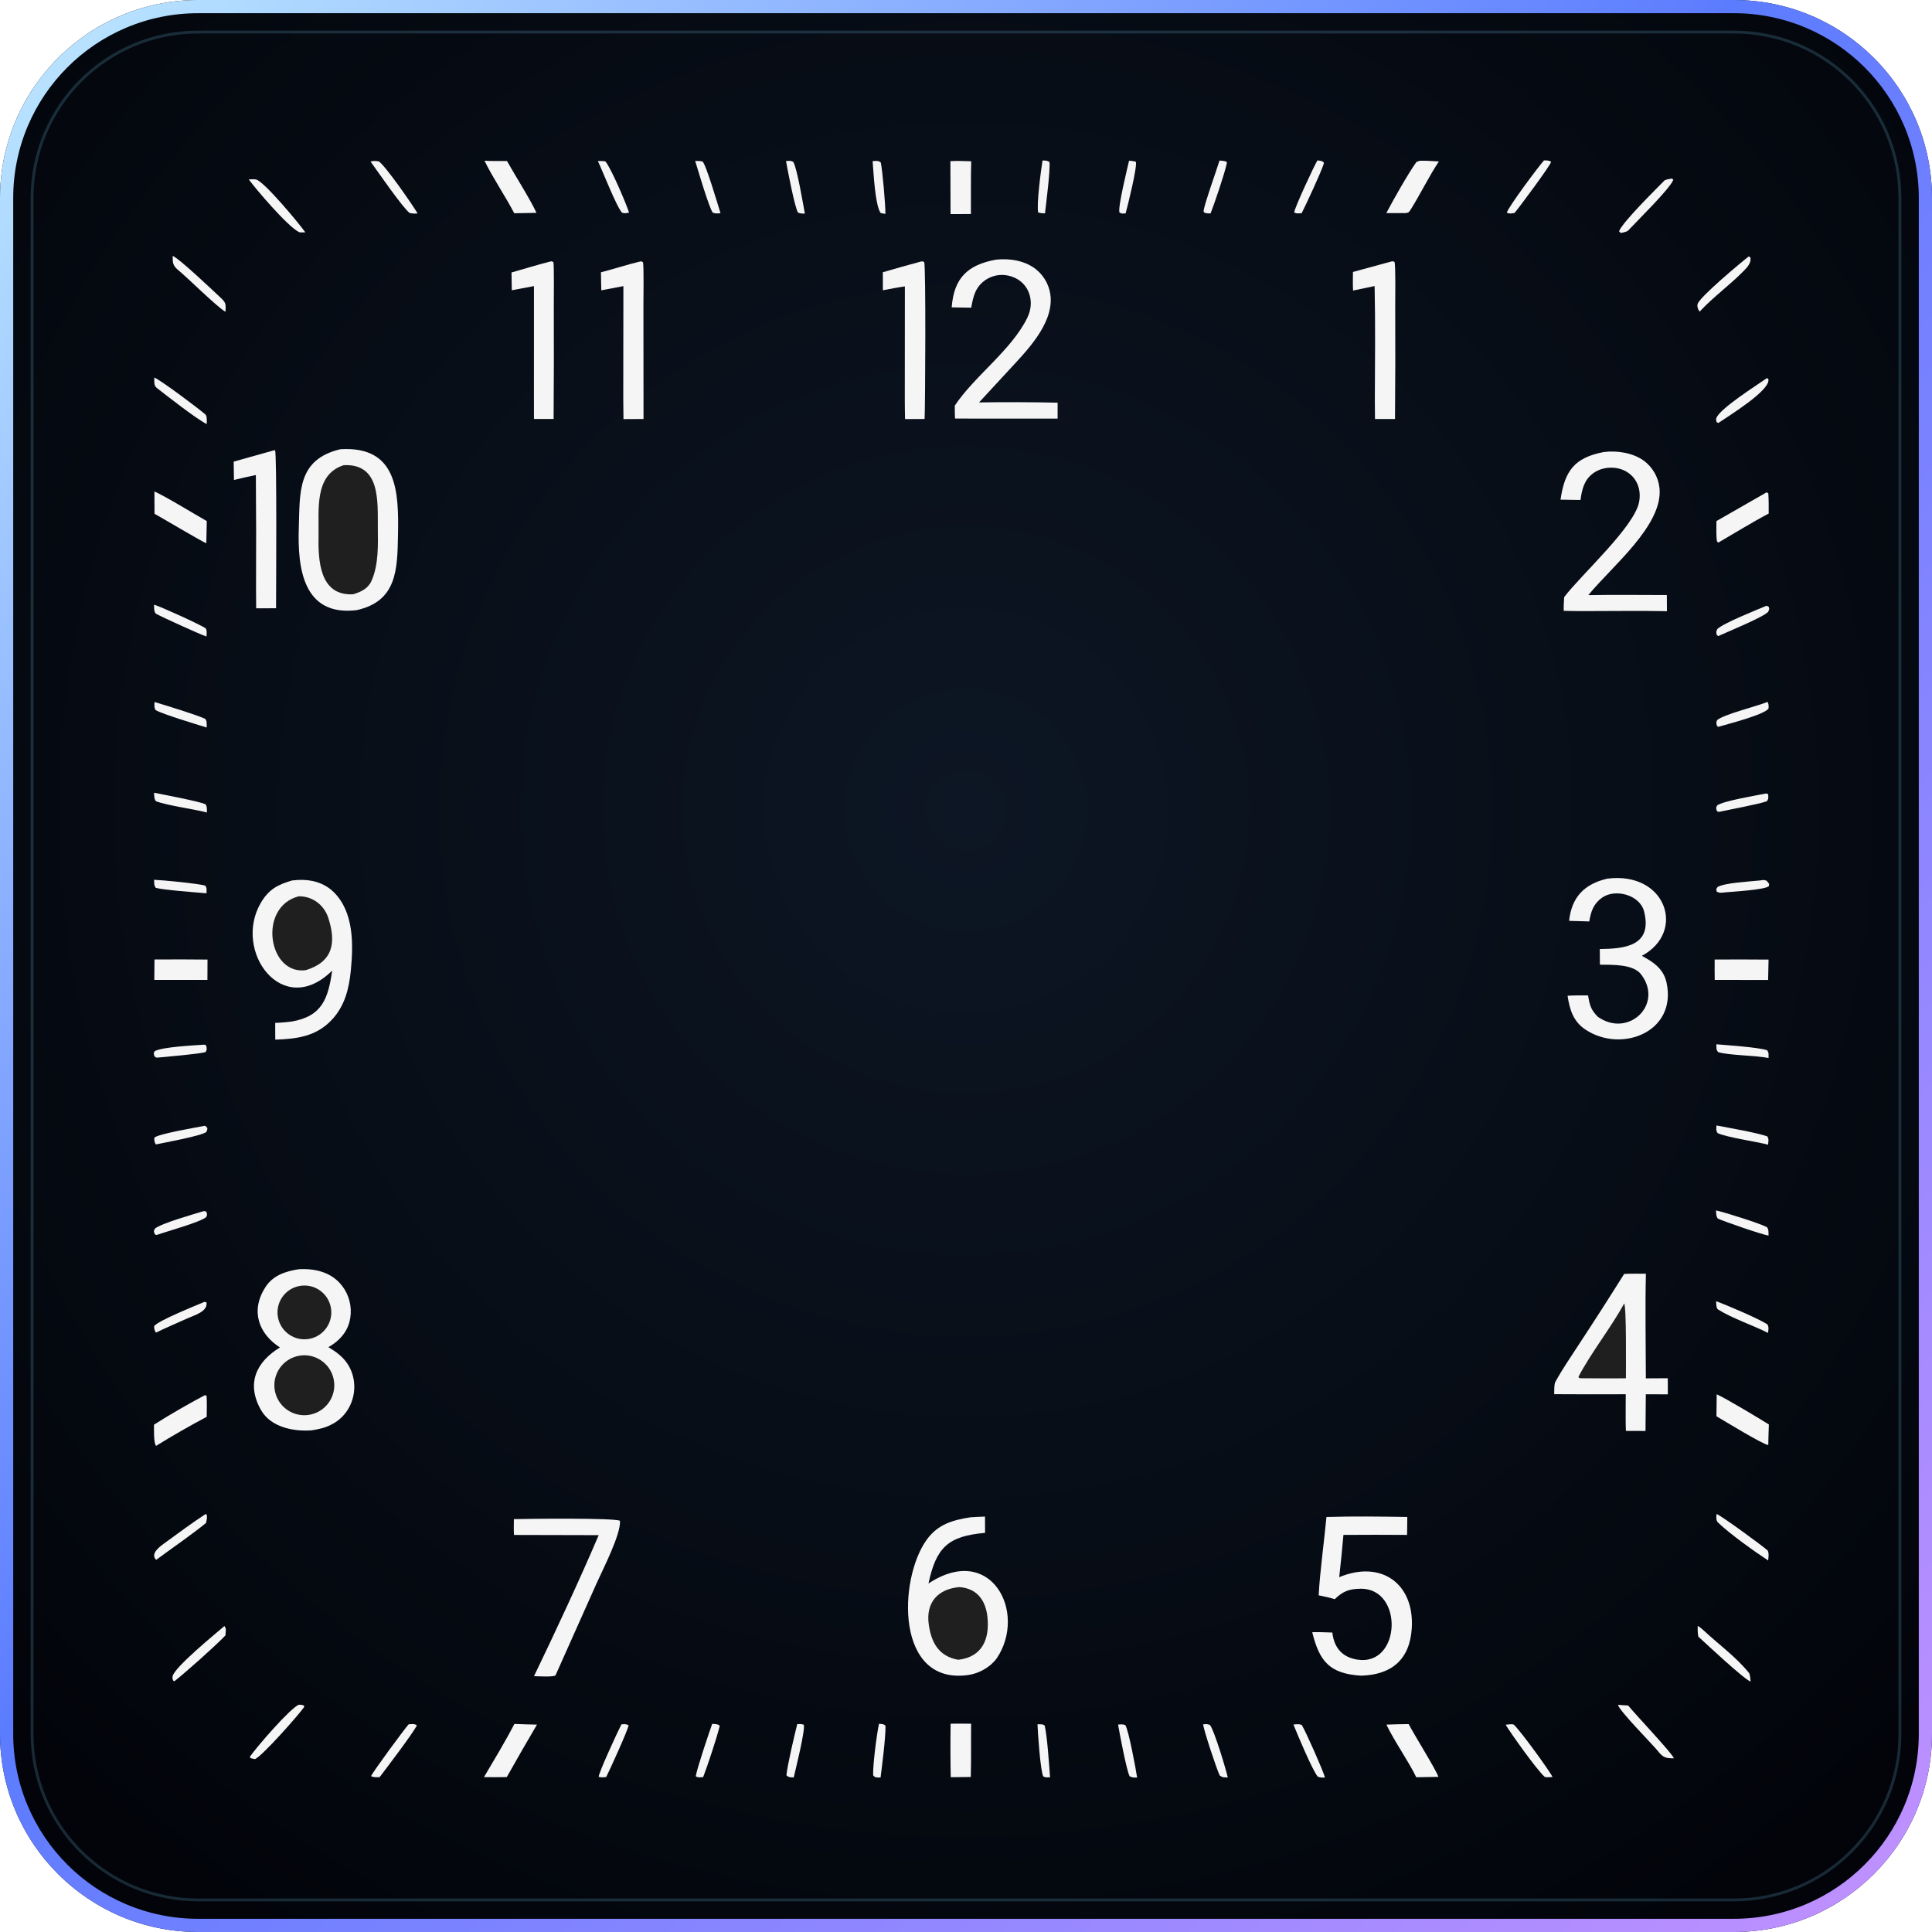
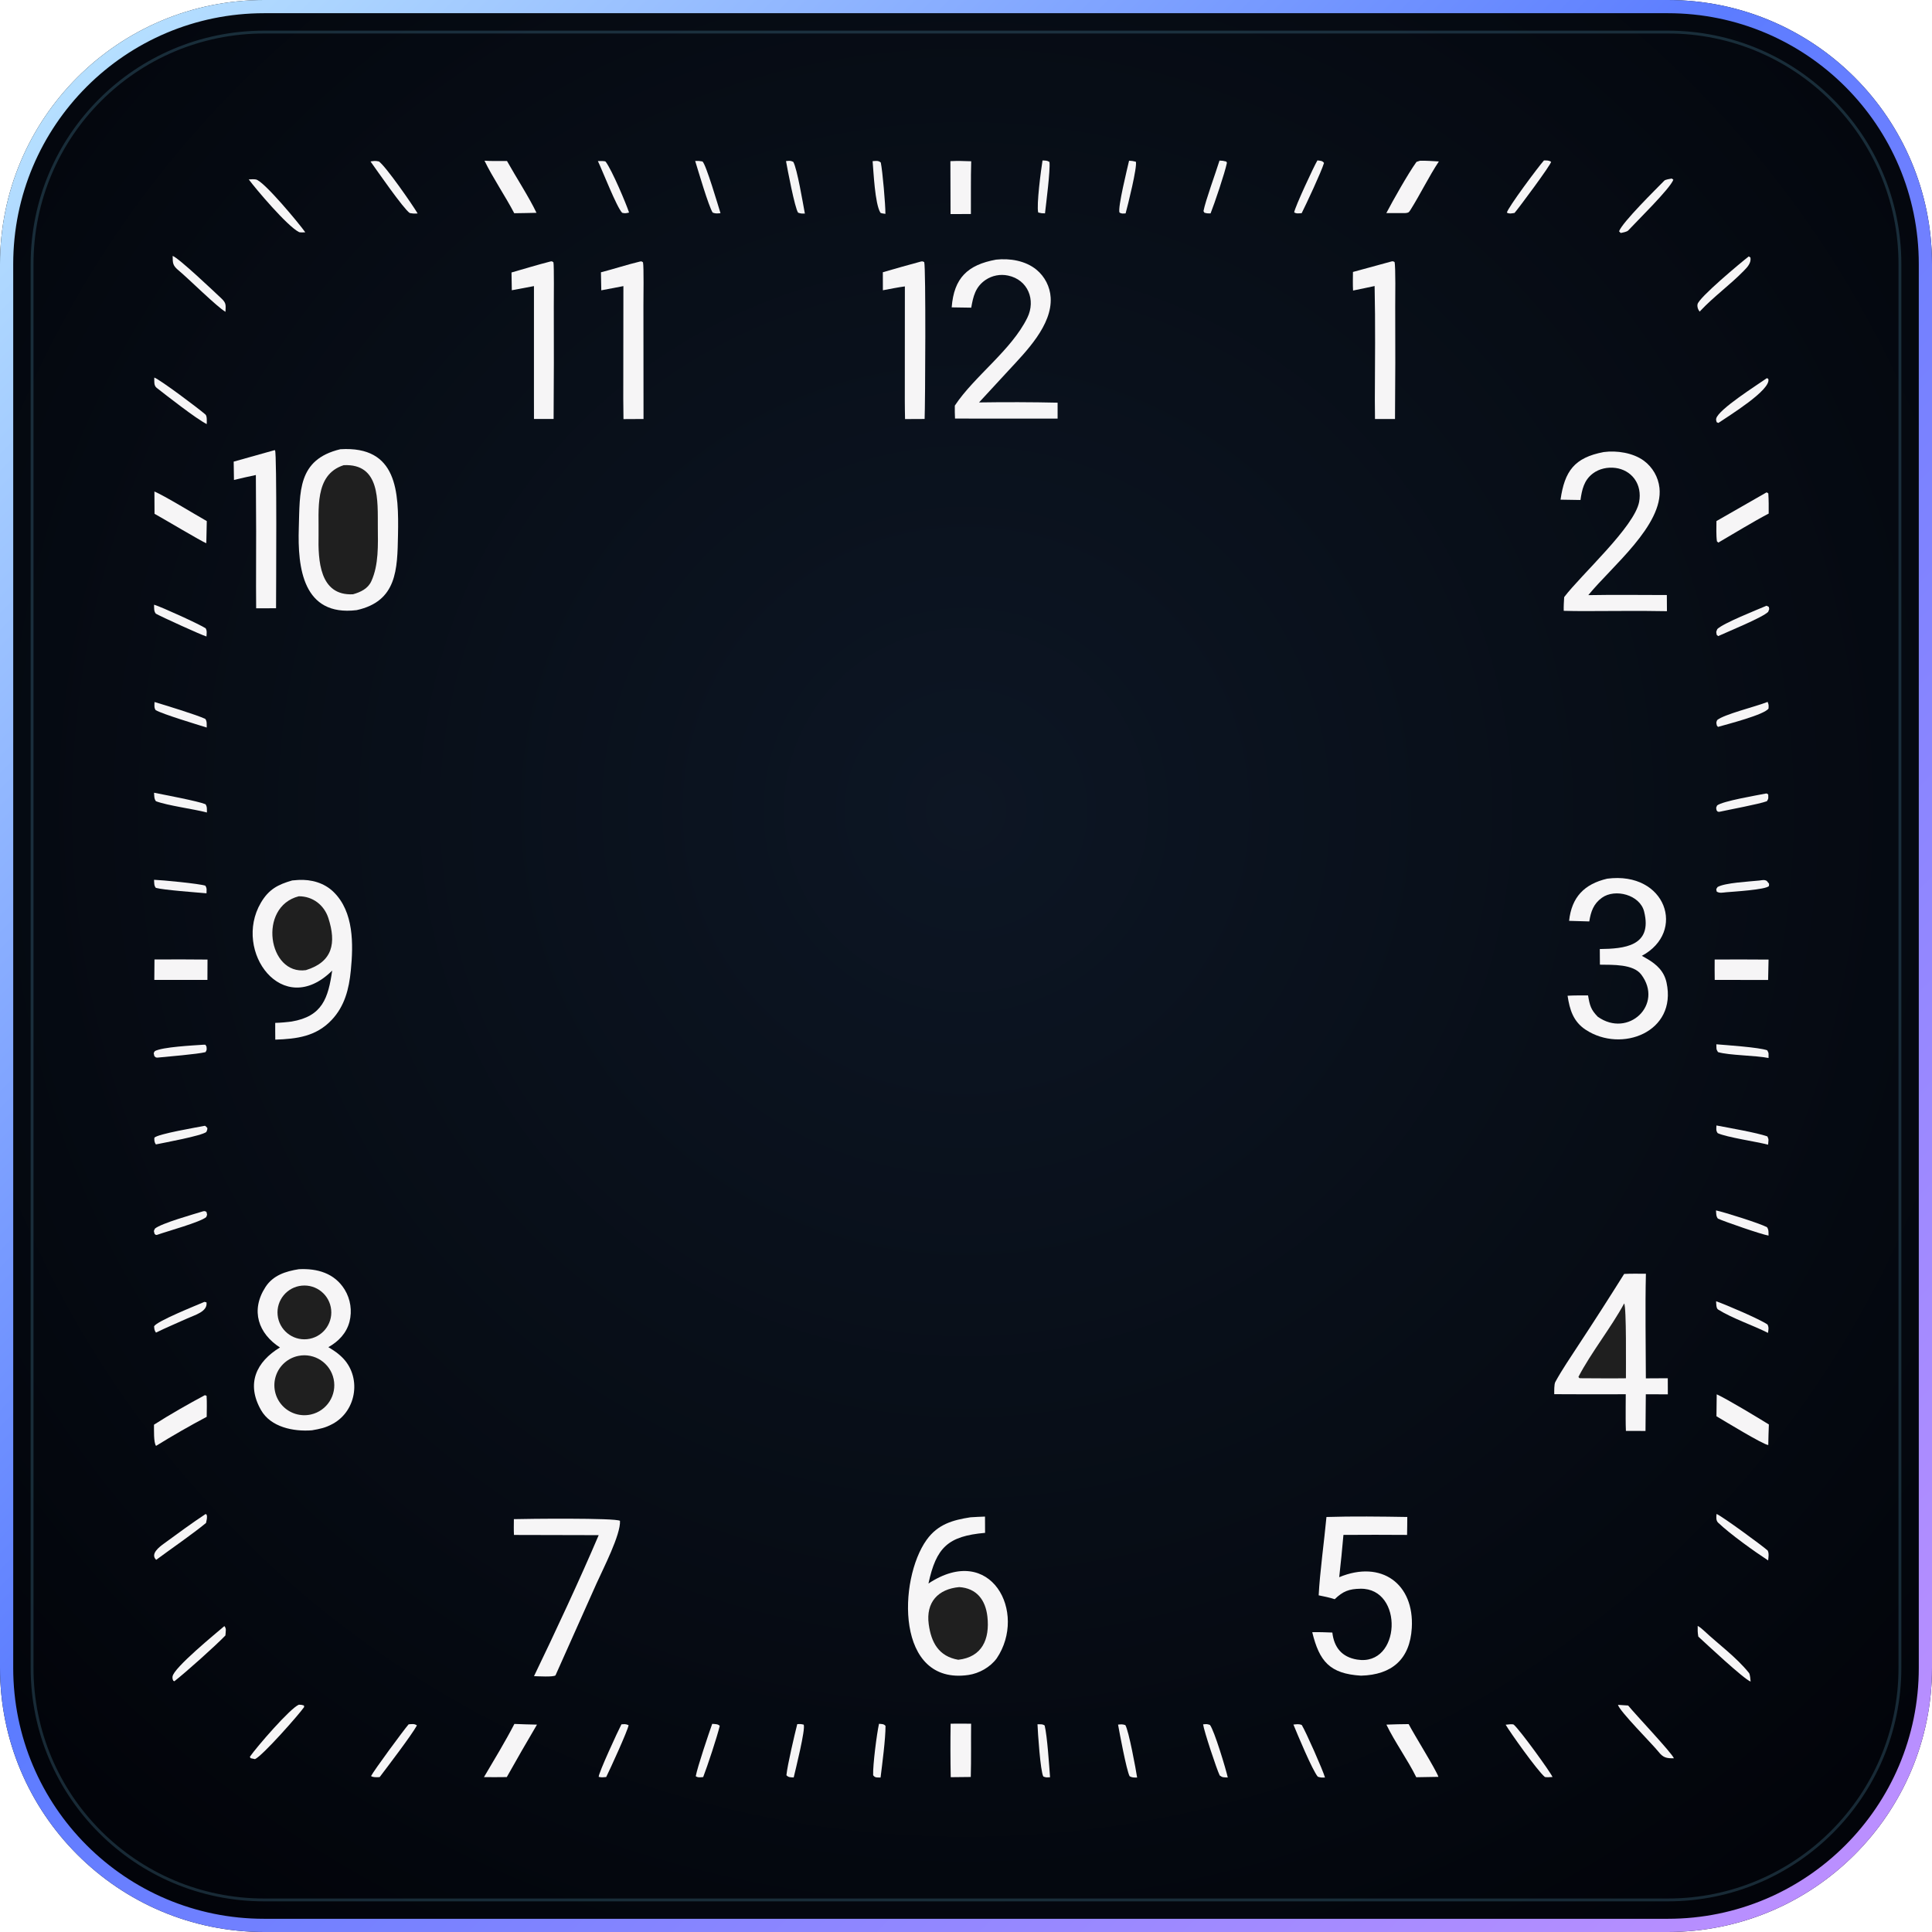
<svg xmlns="http://www.w3.org/2000/svg" version="1.1" style="display: block;" viewBox="0 0 2048 2048" width="587" height="587" preserveAspectRatio="none">
  <defs>
    <linearGradient id="rim" x1="0" y1="0" x2="1" y2="1">
      <stop offset="0" stop-color="#bfeaff" />
      <stop offset="0.45" stop-color="#5c7cff" />
      <stop offset="1" stop-color="#c391ff" />
    </linearGradient>
    <radialGradient id="dialGrad" cx="50%" cy="42%" r="68%">
      <stop offset="0" stop-color="#0d1624" />
      <stop offset="0.55" stop-color="#070d16" />
      <stop offset="1" stop-color="#02040a" />
    </radialGradient>
    <clipPath id="faceClip">
-       <rect x="0" y="0" width="2048" height="2048" rx="210" />
+       <rect x="0" y="0" width="2048" height="2048" rx="280" />
    </clipPath>
  </defs>
  <g clip-path="url(#faceClip)">
    <path transform="translate(0,0)" fill="url(#dialGrad)" d="M 0 0 L 2048 0 L 2048 297.115 L 2048 1961.8 L 2048 2048 L 0 2048 L 0 0 z" style="&#10;    /* display: none; */&#10;" />
    <path transform="translate(0,0)" fill="url(#Gradient1)" d="M 0 0 L 2048 0 L 2048 297.115 C 2046.99 295.675 2047.67 296.319 2045.77 295.388 C 2043.83 299.502 2045.62 661.687 2045.02 690.93 C 2044.84 699.287 2046.07 763.716 2043.84 768.891 C 2043.31 757.842 2038.75 748.677 2038.52 740.588 C 2037.85 716.901 2043.83 692.62 2042.58 668.614 C 2042.79 655.571 2039.05 641.357 2038.84 628.524 C 2038.38 599.92 2038.83 571.852 2034.84 543.372 C 2034.42 540.346 2032.15 532.208 2032.19 530.376 C 2032.75 508.94 2037.8 489.226 2032.5 467.835 C 2031.14 462.247 2031.66 452.876 2030.54 446.613 C 2025.16 416.66 2022.23 386.731 2007.08 359.681 C 2004.18 354.506 1994.58 346.296 1994.5 340.633 C 1994.38 332.082 1994.42 323.252 1994.43 314.685 L 1994.49 257.818 C 1994.34 217.26 1989.9 175.727 1991.52 134.921 C 1991.66 131.314 1991.78 118.801 1990.52 116.247 C 1988.46 97.774 1983.2 82.799 1968.6 70.414 C 1954.19 58.19 1933.76 60.097 1916.06 58.727 C 1885.64 57.727 1854.35 58.003 1823.74 57.913 L 1625.62 57.488 L 686.534 54.33 L 251.496 53.9 C 222.412 54.22 193.326 54.331 164.24 54.232 C 129.804 53.845 82.894 45.963 60.394 76.293 C 49.526 90.943 49.727 118.986 49.289 136.781 C 47.516 220.445 46.751 304.127 46.996 387.81 L 45.956 680.826 L 44.816 1473.51 L 44.002 1822.53 L 44.136 1915.13 C 44.175 1928.37 43.955 1942.54 44.589 1955.81 C 45.314 1970.96 56.938 1984.9 68.963 1993.31 C 80.135 2001.14 92.817 2002.31 106.062 2002.7 C 156.635 2002.91 207.397 2002.83 257.972 2002.81 L 537.701 2002.82 L 1405.02 2002.34 L 1777.14 2001.91 C 1817.6 2002.01 1858.05 2001.75 1898.5 2001.12 C 1923.9 2000.58 1946.36 2002.98 1969.14 1990.45 C 1975.14 1990.82 1977.53 1984.44 1981.73 1983.41 C 1991.24 1981.1 2000.77 1980.46 2010.23 1977.22 C 2022.29 1973.09 2034.26 1960.25 2043.93 1955.07 C 2045.78 1956.93 2045.07 1959.11 2045.16 1962.69 L 2046.25 1963.63 L 2048 1961.8 L 2048 2048 L 0 2048 L 0 0 z" style="&#10;    display: none;&#10;" />
    <path transform="translate(0,0)" fill="rgb(182,184,185)" d="M 1990.52 116.247 C 1991.78 118.801 1991.66 131.314 1991.52 134.921 C 1989.9 175.727 1994.34 217.26 1994.49 257.818 L 1994.43 314.685 C 1994.42 323.252 1994.38 332.082 1994.5 340.633 C 1994.58 346.296 2004.18 354.506 2007.08 359.681 C 2022.23 386.731 2025.16 416.66 2030.54 446.613 C 2031.66 452.876 2031.14 462.247 2032.5 467.835 C 2037.8 489.226 2032.75 508.94 2032.19 530.376 C 2032.15 532.208 2034.42 540.346 2034.84 543.372 C 2038.83 571.852 2038.38 599.92 2038.84 628.524 C 2039.05 641.357 2042.79 655.571 2042.58 668.614 C 2043.83 692.62 2037.85 716.901 2038.52 740.588 C 2038.75 748.677 2043.31 757.842 2043.84 768.891 C 2046.07 763.716 2044.84 699.287 2045.02 690.93 C 2045.62 661.687 2043.83 299.502 2045.77 295.388 C 2047.67 296.319 2046.99 295.675 2048 297.115 L 2048 1961.8 L 2046.25 1963.63 L 2045.16 1962.69 C 2045.07 1959.11 2045.78 1956.93 2043.93 1955.07 C 2034.26 1960.25 2022.29 1973.09 2010.23 1977.22 C 2000.77 1980.46 1991.24 1981.1 1981.73 1983.41 C 1977.53 1984.44 1975.14 1990.82 1969.14 1990.45 C 1985.8 1973.74 1991.68 1972.8 1993.35 1945.55 C 1994.62 1924.72 1994.17 1904.47 1994.13 1883.63 L 1994.07 1780.58 L 1993.87 1438.86 L 1991.62 464.104 L 1991.16 244.878 C 1990.9 202.371 1989.62 158.685 1990.52 116.247 z" style="&#10;    display: none;&#10;" />
    <path transform="translate(0,0)" fill="rgb(182,184,185)" d="M 1060.74 989.479 C 1173.46 922.35 1283.76 850.457 1396.13 782.716 C 1410.24 774.206 1434.35 764.722 1449.75 757.634 L 1539.79 716.149 C 1549.03 711.935 1593.84 690.315 1601.2 690.024 L 1601.77 691.171 C 1597.06 698.087 1556.15 726.208 1547.43 732.499 L 1466.77 790.836 C 1446.13 805.775 1425.97 821.558 1403.48 833.54 C 1395.41 837.84 1387.4 842.343 1379.38 846.755 L 1306.49 886.902 L 1076.28 1014.47 C 1076.81 1023.99 1077.27 1029.76 1075.24 1039.27 C 1106.51 1055.02 1137.2 1069.78 1170.51 1080.55 C 1175.32 1082.1 1195.63 1087.9 1196.19 1092.96 C 1198.47 1113.53 1176.49 1140.94 1160.66 1151.58 C 1154.86 1147.52 1150.4 1143.06 1145.28 1138.19 C 1117.91 1112.1 1089.38 1085.75 1057.72 1064.86 C 1031.74 1076.07 1021.91 1079.53 996.043 1064.13 L 994.599 1064.89 C 959.116 1083.69 927.695 1115.95 897.751 1142.06 C 886.464 1151.9 869.159 1119.45 865.152 1111.79 C 860.289 1102.51 858.312 1093.61 857.097 1083.3 C 900.811 1070.88 939.866 1058.49 979.171 1034.7 L 978.848 1016.13 C 973.007 1011.44 957.095 1004.3 949.824 1000.77 L 912.045 982.086 L 785.079 919.624 C 767.993 911.29 694.553 877.385 686.617 867.598 C 672.393 850.057 605.502 779.463 600.737 764.305 L 601.826 762.991 C 610.05 761.491 646.432 770.939 656.438 773.715 C 677.938 779.678 716.624 787.394 735.936 795.478 C 748.844 800.881 786.314 831.184 798.968 841.012 C 844.668 876.613 890.691 911.797 937.031 946.56 C 953.645 959.132 977.854 980.74 995.179 990.235 C 1019.4 975.503 1036.06 972.231 1060.74 989.479 z" style="&#10;    display: none;&#10;" />
    <path transform="translate(0,0)" fill="rgb(246,245,246)" d="M 360.76 476.207 C 421.409 472.449 422.775 521.435 421.894 567.188 C 421.193 603.62 420.884 637.346 378.03 646.77 C 321.08 653.647 315.395 601.822 316.736 559.771 C 317.957 521.519 315.064 487.131 360.76 476.207 z" />
    <path transform="translate(0,0)" fill="rgb(31,31,31)" d="M 364.318 493.116 C 403.312 491.207 400.306 531.095 400.513 558.681 C 400.655 577.52 401.567 598.642 393.633 616.09 C 389.986 624.109 382.174 627.716 374.181 629.962 C 338.488 631.748 337.179 593.679 337.686 567.487 C 338.211 540.435 332.852 503.22 364.318 493.116 z" />
    <path transform="translate(0,0)" fill="rgb(246,245,246)" d="M 316.841 1345.4 C 336.187 1344.42 354.602 1349.54 365.392 1367.05 C 371.588 1377.25 373.422 1389.51 370.481 1401.08 C 367.275 1413.29 358.847 1422.01 348.076 1428.05 C 348.921 1428.56 349.763 1429.08 350.602 1429.6 C 355.196 1432.48 357.958 1434.39 361.966 1438.15 C 383.542 1458.39 378.691 1495.18 352.752 1509.32 C 344.888 1513.61 339.422 1514.64 330.709 1516.18 C 311.088 1517.74 286.998 1512.84 276.712 1494.78 C 260.649 1466.59 271.761 1443.53 296.754 1428.37 C 273.929 1413.64 265.3 1389.22 281.409 1364.33 C 289.47 1351.88 302.714 1347.62 316.841 1345.4 z" />
    <path transform="translate(0,0)" fill="rgb(31,31,31)" d="M 316.419 1437.28 C 333.455 1433.89 350.049 1444.82 353.667 1461.81 C 357.286 1478.8 346.587 1495.54 329.651 1499.4 C 318.485 1501.94 306.816 1498.27 299.11 1489.8 C 291.405 1481.33 288.856 1469.36 292.441 1458.49 C 296.025 1447.61 305.187 1439.51 316.419 1437.28 z" />
    <path transform="translate(0,0)" fill="rgb(31,31,31)" d="M 319.835 1362.84 C 335.514 1361.27 349.494 1372.72 351.052 1388.4 C 352.609 1404.08 341.153 1418.05 325.471 1419.59 C 309.808 1421.13 295.858 1409.69 294.303 1394.03 C 292.747 1378.37 304.175 1364.41 319.835 1362.84 z" />
    <path transform="translate(0,0)" fill="rgb(246,245,246)" d="M 309.755 933.308 C 311.959 933.074 314.169 932.896 316.382 932.773 C 329.965 932.079 343.631 935.812 353.548 945.476 C 375.192 966.569 374.597 1000.99 371.89 1028.7 C 369.962 1048.44 365.367 1066.53 351.632 1081.14 C 335.074 1098.75 314.681 1101.28 291.812 1102.06 C 291.691 1096.23 291.763 1090.14 291.745 1084.29 C 297.976 1084.16 302.864 1083.59 309.043 1082.89 C 341.831 1077.38 347.924 1057.98 352.126 1028.86 C 299.565 1081.01 246.535 1008.31 276.459 957.089 C 284.831 942.758 294.491 937.692 309.755 933.308 z" />
    <path transform="translate(0,0)" fill="rgb(31,31,31)" d="M 316.701 950.097 C 331.5 950.004 343.614 959.367 348.078 973.195 C 356.63 999.684 352.743 1019.59 324.275 1028.39 C 284.26 1033.96 272.993 961.301 316.701 950.097 z" />
    <path transform="translate(0,0)" fill="rgb(246,245,246)" d="M 1028.7 1608.4 C 1033.75 1608 1039.06 1607.86 1044.14 1607.64 L 1044.22 1624.89 C 1004.79 1628.35 992.429 1640.42 984.207 1678.58 C 1050.57 1634.8 1089.2 1709.48 1056.58 1757.9 C 1049.66 1767.37 1037.87 1773.9 1026.59 1775.54 C 949.153 1786.77 952.083 1674.37 982.245 1632.32 C 994.202 1615.66 1010.12 1611.3 1028.7 1608.4 z" />
    <path transform="translate(0,0)" fill="rgb(31,31,31)" d="M 1016.84 1682.39 C 1035.34 1683.59 1044.72 1696.11 1046.68 1713.66 C 1049.38 1737.78 1040.93 1756.6 1015.8 1759.43 C 995.141 1755.83 987.123 1741.22 984.483 1721.7 C 981.359 1698.61 994.273 1684.43 1016.84 1682.39 z" />
    <path transform="translate(0,0)" fill="rgb(246,245,246)" d="M 1721.67 1350.42 C 1729.11 1350.02 1737.22 1350.2 1744.73 1350.23 C 1743.86 1386.11 1744.62 1425.04 1744.68 1461.12 L 1767.92 1460.99 L 1767.98 1478.06 L 1744.63 1477.98 C 1744.59 1490.95 1744.48 1503.91 1744.3 1516.87 L 1723.53 1516.82 C 1723.16 1508.37 1723.3 1499.36 1723.29 1490.87 L 1723.37 1477.96 C 1698.1 1478.07 1672.82 1478.05 1647.55 1477.89 C 1647.57 1474.7 1647.35 1467.42 1648.71 1464.92 C 1655.65 1452.15 1664.98 1438.56 1672.9 1426.37 C 1689.45 1401.24 1705.7 1375.92 1721.67 1350.42 z" />
    <path transform="translate(0,0)" fill="rgb(31,31,31)" d="M 1721.67 1381.72 C 1724.23 1385.45 1723.47 1450.16 1723.56 1461.03 C 1707.54 1461.28 1691.01 1461.02 1674.95 1460.98 C 1673.59 1460.64 1674.25 1461.01 1673.21 1459.54 C 1686.32 1434.21 1708.06 1406.97 1721.67 1381.72 z" />
    <path transform="translate(0,0)" fill="rgb(246,245,246)" d="M 1406.1 1608.08 C 1433.27 1607.2 1464.48 1607.61 1491.78 1608.06 C 1491.8 1614.33 1491.64 1620.79 1491.56 1627.08 C 1469.07 1626.91 1446.59 1626.9 1424.1 1627.07 C 1422.8 1642.02 1421.31 1656.96 1419.62 1671.88 C 1464.27 1653.32 1499.36 1678.89 1496.55 1725.78 C 1494.57 1758.91 1475.44 1775.41 1442.76 1776.27 C 1409.57 1774.25 1398.57 1761.13 1391.03 1730.19 C 1398.4 1730.03 1404.97 1730.27 1412.34 1730.57 C 1414.14 1746.31 1422.44 1756.58 1438.54 1759.22 C 1485.29 1766.87 1488.24 1683.44 1442.22 1684.12 C 1430.04 1684.31 1423.64 1686.75 1414.84 1695.22 C 1408.94 1693.32 1403.91 1692.36 1397.85 1691.11 C 1399.03 1667.3 1403.82 1632.74 1406.1 1608.08 z" />
    <path transform="translate(0,0)" fill="rgb(246,245,246)" d="M 1703.69 931.433 C 1766.17 923.326 1787.75 987.898 1740.43 1013.21 C 1742.31 1014.25 1744.18 1015.32 1746.04 1016.41 C 1756.25 1022.39 1764.02 1029.61 1766.61 1041.63 C 1777.88 1093.98 1718.99 1116.58 1680.96 1091.62 C 1667.66 1082.89 1663.94 1070.27 1661.69 1055.53 C 1668.38 1055.07 1676.57 1055.22 1683.4 1055.18 C 1685.22 1065.8 1686.31 1070.2 1693.68 1077.77 C 1726 1100.75 1763.83 1064.86 1739.74 1033.01 C 1731.3 1021.85 1709.46 1022.79 1695.97 1022.59 L 1695.85 1006.02 C 1721.17 1005.7 1752.12 1003.4 1742.82 966.213 C 1738.4 948.553 1712.11 941.568 1698.06 951.69 C 1689.12 958.134 1686.39 966.276 1684.7 976.761 L 1663.31 976.139 C 1666 950.955 1679.45 937.133 1703.69 931.433 z" />
    <path transform="translate(0,0)" fill="rgb(246,245,246)" d="M 1055.84 275.229 C 1070.48 273.631 1087 276.307 1098.64 285.843 C 1107.57 293.193 1113.05 303.922 1113.76 315.466 C 1115.46 344.812 1087.63 372.642 1069.11 392.706 L 1037.82 426.598 C 1064.14 426.163 1094.9 426.243 1121.1 426.853 L 1121.11 443.711 L 1035.75 443.739 L 1012.36 443.656 C 1012.05 439.266 1012.15 434.418 1012.14 429.981 C 1032.76 398.763 1072.21 371.244 1089.05 336.742 C 1098.15 318.087 1089.77 296.545 1068.57 292.106 C 1060.33 290.359 1051.74 292.022 1044.75 296.716 C 1033.83 304.213 1031.65 314.262 1029.54 326.141 L 1008.84 325.817 C 1011.16 294.64 1025.79 280.726 1055.84 275.229 z" />
    <path transform="translate(0,0)" fill="rgb(246,245,246)" d="M 1699.92 479.21 C 1713.87 477.328 1731.12 479.977 1742.62 488.428 C 1751.85 495.301 1757.82 505.695 1759.1 517.133 C 1763.42 556.577 1708.27 600.693 1683.66 630.867 C 1710.99 630.343 1739.5 630.746 1766.92 630.759 L 1767.03 647.886 C 1738.68 647.335 1709.19 647.748 1680.75 647.779 C 1673.11 647.874 1665.27 647.641 1657.61 647.502 C 1657.45 642.658 1657.82 637.807 1658.09 632.962 C 1676.05 609.206 1732.77 558.364 1737.57 531.901 C 1739.12 523.396 1737.76 514.554 1732.55 507.507 C 1727.76 501.04 1720.59 497.15 1712.68 496.062 C 1704.23 494.902 1695.2 496.782 1688.37 502.003 C 1679.04 509.129 1676.94 519.097 1675.37 530.014 L 1654.23 529.668 C 1658.56 499.501 1668.79 485.16 1699.92 479.21 z" />
    <path transform="translate(0,0)" fill="rgb(246,245,246)" d="M 544.73 1610.36 C 557.225 1609.97 653.031 1608.9 657.223 1612.15 C 658.059 1626.79 639.342 1662.93 632.252 1678.74 L 588.851 1775.94 C 586.684 1777.96 570.11 1776.88 566.071 1776.8 C 588.083 1731.17 615.007 1673.5 634.64 1627.32 L 544.823 1627.11 C 544.525 1621.61 544.685 1615.88 544.73 1610.36 z" />
    <path transform="translate(0,0)" fill="rgb(246,245,246)" d="M 1474.87 277.195 C 1477.06 276.853 1475.93 276.764 1478.25 277.673 C 1479.55 281.639 1478.99 318.139 1478.99 325.299 C 1479.18 364.917 1479.1 404.537 1478.76 444.154 L 1457.55 444.158 L 1457.39 424.25 C 1457.56 384.574 1458.02 342.765 1457.15 303.216 L 1434.3 307.997 C 1433.94 301.562 1434.13 294.757 1434.19 288.287 L 1474.87 277.195 z" />
    <path transform="translate(0,0)" fill="rgb(246,245,246)" d="M 976.531 277.158 C 978.468 277.019 977.399 276.921 979.694 277.77 C 981.563 282.759 980.805 427.937 980.135 444.128 L 959.391 444.229 C 959.186 437.761 959.206 430.997 959.129 424.5 L 959.202 303.599 C 951.96 304.529 943.19 306.364 935.892 307.693 L 935.85 288.597 C 949.368 284.636 962.929 280.822 976.531 277.158 z" />
    <path transform="translate(0,0)" fill="rgb(246,245,246)" d="M 678.651 277.18 C 680.67 277.048 679.665 276.836 681.606 278.061 C 682.606 282.592 682.05 316.198 682.057 323.86 L 682.156 444.149 C 675.075 444.131 667.994 444.171 660.914 444.267 L 660.69 422.967 L 660.825 303.282 C 653.002 304.706 645.191 306.194 637.392 307.747 L 637.022 288.646 C 650.961 285.072 664.294 280.62 678.651 277.18 z" />
    <path transform="translate(0,0)" fill="rgb(246,245,246)" d="M 291.073 477.182 L 291.577 477.447 C 293.584 480.773 292.663 626.32 292.626 644.784 L 271.542 644.81 L 271.41 622.25 C 271.62 582.68 271.557 543.109 271.221 503.54 C 263.454 505.158 255.715 506.904 248.006 508.776 L 247.72 489.346 L 291.073 477.182 z" />
    <path transform="translate(0,0)" fill="rgb(246,245,246)" d="M 583.69 277.128 C 585.699 276.986 584.68 276.782 586.665 278.055 C 587.433 281.529 587.05 318.533 587.052 324.788 C 587.209 364.563 587.141 404.339 586.848 444.113 L 566.036 444.107 L 566 420.75 L 566.015 303.273 C 558.201 304.79 550.377 306.259 542.545 307.68 L 542.221 288.844 C 556.377 284.817 569.311 280.801 583.69 277.128 z" />
    <path transform="translate(0,0)" fill="rgb(246,245,246)" d="M 545.275 1827.44 C 553.094 1827.85 561.36 1827.94 569.222 1828.17 C 558.348 1846.59 547.679 1865.12 537.216 1883.78 C 529.346 1883.97 520.936 1883.83 513.018 1883.83 C 523.515 1866.07 535.898 1845.58 545.275 1827.44 z" />
    <path transform="translate(0,0)" fill="rgb(246,245,246)" d="M 1469.65 1828.17 C 1477.34 1827.77 1485.5 1827.76 1493.24 1827.62 C 1498.86 1838.52 1522.39 1876.22 1524.78 1883.53 L 1501.3 1883.94 C 1492.49 1865.9 1478.22 1846.1 1469.65 1828.17 z" />
    <path transform="translate(0,0)" fill="rgb(246,245,246)" d="M 217.17 1478.94 C 217.774 1479.16 218.378 1479.39 218.981 1479.61 C 219.459 1486.33 219.164 1495 219.111 1501.89 C 200.885 1511.57 182.979 1521.84 165.422 1532.69 C 162.727 1529.25 163.315 1515.46 163.236 1510.23 C 178.56 1500.32 200.997 1487.52 217.17 1478.94 z" />
    <path transform="translate(0,0)" fill="rgb(246,245,246)" d="M 163.69 521.038 C 173.449 524.962 207.46 545.773 219.201 552.379 L 218.701 575.837 C 214.582 574.538 171.623 548.858 163.801 544.634 C 163.719 536.769 163.682 528.904 163.69 521.038 z" />
    <path transform="translate(0,0)" fill="rgb(246,245,246)" d="M 513.584 170.348 C 519.987 170.89 530.701 170.616 537.417 170.652 C 546.345 186.648 561.407 210.039 568.699 225.593 C 560.901 225.83 552.94 225.889 545.125 226.031 C 535.691 207.988 521.906 187.665 513.584 170.348 z" />
    <path transform="translate(0,0)" fill="rgb(246,245,246)" d="M 1505.21 170.394 C 1511.53 170.213 1518.85 170.789 1525.25 171.142 C 1514.78 186.936 1505.71 205.625 1495.59 221.817 C 1493.31 225.461 1493.31 225.255 1490.25 225.854 L 1469.57 225.872 C 1476.3 213.037 1492.42 184.312 1501.54 171.605 C 1502.77 171.201 1503.99 170.798 1505.21 170.394 z" />
    <path transform="translate(0,0)" fill="rgb(246,245,246)" d="M 1872.52 521.986 C 1873.65 522.214 1872.94 521.991 1874.49 523.046 C 1874.97 530.382 1874.92 537.052 1874.88 544.407 C 1858.03 553.232 1838.21 565.464 1821.49 575.167 L 1820.02 573.85 C 1819.13 567.77 1819.46 558.738 1819.5 552.355 L 1872.52 521.986 z" />
    <path transform="translate(0,0)" fill="rgb(246,245,246)" d="M 1819.79 1478.04 C 1830.18 1482.67 1864.45 1503.39 1875.08 1509.98 C 1874.71 1517.08 1874.64 1524.64 1874.45 1531.78 C 1869.58 1531.74 1826.8 1505.57 1819.51 1501.29 L 1819.79 1478.04 z" />
    <path transform="translate(0,0)" fill="rgb(246,245,246)" d="M 1007.71 1827.18 C 1014.9 1827.09 1022.21 1827.18 1029.41 1827.19 C 1029.2 1846.07 1029.6 1864.74 1029.06 1883.67 L 1007.82 1883.9 C 1007.44 1864.99 1007.4 1846.09 1007.71 1827.18 z" />
    <path transform="translate(0,0)" fill="rgb(246,245,246)" d="M 1007.46 170.827 C 1015.26 170.428 1021.69 170.671 1029.52 170.955 C 1028.96 188.905 1029.35 208.713 1029.19 226.85 L 1007.62 226.941 L 1007.46 170.827 z" />
    <path transform="translate(0,0)" fill="rgb(246,245,246)" d="M 163.756 1017.09 C 182.495 1016.95 201.234 1016.98 219.973 1017.18 L 219.871 1038.72 L 163.578 1038.76 L 163.756 1017.09 z" />
    <path transform="translate(0,0)" fill="rgb(246,245,246)" d="M 1817.62 1017.13 C 1836.66 1017.02 1855.71 1017.04 1874.75 1017.2 L 1874.28 1038.82 L 1817.68 1038.73 C 1817.57 1031.53 1817.55 1024.33 1817.62 1017.13 z" />
    <path transform="translate(0,0)" fill="rgb(246,245,246)" d="M 237.844 1723.72 C 240.254 1726.58 239.193 1728.93 238.962 1733.64 C 228.209 1744.85 196.908 1772.78 184.817 1782.23 L 183.658 1781.59 C 182.909 1779.96 182.703 1779.11 182.891 1777.27 C 183.817 1768.14 229.023 1731.31 237.844 1723.72 z" />
    <path transform="translate(0,0)" fill="rgb(246,245,246)" d="M 316.797 1807.05 C 319.542 1807.12 319.561 1807.12 322.199 1807.88 L 322.398 1809.56 C 316.71 1817.72 278.276 1861.28 270.313 1864.75 L 265.653 1863.75 L 264.853 1862.27 C 272.019 1851.85 307.603 1810.76 316.797 1807.05 z" />
    <path transform="translate(0,0)" fill="rgb(246,245,246)" d="M 1799.62 1723.52 C 1801.88 1724.77 1803.95 1726.43 1805.94 1728.29 C 1821.79 1743.14 1840.42 1756.5 1854.02 1773.41 C 1855.17 1774.85 1855.57 1780.61 1855.73 1782.55 C 1848.51 1779.9 1808.69 1742.57 1800.28 1734.85 C 1799.5 1730.2 1799.55 1728.27 1799.62 1723.52 z" />
    <path transform="translate(0,0)" fill="rgb(246,245,246)" d="M 1772.13 189.263 L 1773.83 190.505 C 1770.33 200.03 1734.66 234.911 1725.94 244.336 C 1724.64 245.737 1720.01 246.615 1717.99 246.962 L 1716.27 245.18 C 1719.9 235.418 1755.29 200.651 1764.3 191.441 C 1765.35 190.369 1770.41 189.521 1772.13 189.263 z" />
    <path transform="translate(0,0)" fill="rgb(246,245,246)" d="M 263.678 190.184 C 266.106 190.078 268.812 189.821 271.215 190.231 C 279.569 191.657 317.66 237.68 323.615 246.254 C 322.195 246.336 317.968 246.523 317.052 246.068 C 304.497 239.838 271.029 200.133 263.678 190.184 z" />
    <path transform="translate(0,0)" fill="rgb(246,245,246)" d="M 1853.78 271.799 L 1855.56 273.022 C 1856.52 278.942 1852.05 283.435 1848.23 287.338 C 1834.02 301.889 1816.54 314.514 1802.69 329.279 L 1801.72 330.325 C 1799.9 328.066 1798.94 325.461 1799.46 322.533 C 1800.69 315.589 1845.38 278.295 1853.78 271.799 z" />
    <path transform="translate(0,0)" fill="rgb(246,245,246)" d="M 1715.13 1807.21 L 1725.9 1807.91 C 1733.49 1817.31 1772.17 1858.08 1774.41 1863.85 C 1766.6 1863.98 1763.07 1863.28 1758.05 1856.92 C 1751.97 1849.21 1716.48 1813.67 1715.13 1807.21 z" />
    <path transform="translate(0,0)" fill="rgb(246,245,246)" d="M 183.012 271.275 C 189.402 273.355 227.562 309.667 234.8 316.458 C 240.167 321.493 239.209 323.768 239.016 330.527 C 230.452 325.734 199.379 294.988 189.827 287.095 C 182.921 281.39 183.142 279.284 183.012 271.275 z" />
    <path transform="translate(0,0)" fill="rgb(246,245,246)" d="M 433.143 1827.87 C 436.503 1827.56 439.514 1827.05 441.949 1829.05 C 436.164 1839.56 410.495 1873.18 402.441 1883.81 C 399.117 1883.95 395.944 1884.31 393.318 1882.71 C 396.236 1876.89 427.859 1833.97 433.143 1827.87 z" />
    <path transform="translate(0,0)" fill="rgb(246,245,246)" d="M 392.752 171.145 C 396.989 170.577 397.596 170.323 401.674 171.168 C 409.074 176.422 437.123 216.847 442.708 226.272 C 438.65 226.49 438.367 226.475 434.355 225.832 C 427.709 221.411 399.13 180.071 392.752 171.145 z" />
    <path transform="translate(0,0)" fill="rgb(246,245,246)" d="M 1596.05 1828.27 C 1597.87 1828.03 1603.67 1827.34 1604.68 1828.22 C 1611.5 1834.2 1643.68 1878.66 1645.72 1883.69 C 1643.88 1883.81 1638.28 1884.28 1637.41 1883.52 C 1628.88 1876.02 1600.68 1836.2 1596.05 1828.27 z" />
    <path transform="translate(0,0)" fill="rgb(246,245,246)" d="M 163.56 400.213 C 170.035 402.663 210.335 432.909 217.752 439.371 C 219.631 441.008 219.18 446.7 219.139 449.562 C 207.458 443.566 177.477 420.007 166.05 411.107 C 162.966 408.706 163.57 404.249 163.56 400.213 z" />
    <path transform="translate(0,0)" fill="rgb(246,245,246)" d="M 217.997 1604.89 L 218.971 1605.59 C 220.065 1608.2 218.965 1611.43 218.393 1614.41 C 204.566 1625.84 180.64 1642.33 165.55 1653.5 C 158.975 1647.18 168.973 1639.77 173.914 1636.17 C 188.441 1625.57 202.991 1614.8 217.997 1604.89 z" />
    <path transform="translate(0,0)" fill="rgb(246,245,246)" d="M 1819.64 1604.85 C 1825.7 1607.41 1868.59 1638.82 1873.85 1643.65 C 1875.4 1646.76 1874.62 1650.53 1874.32 1654.14 C 1859.74 1644.64 1834.28 1626.43 1821.29 1614.09 C 1818.9 1611.83 1819.25 1607.97 1819.64 1604.85 z" />
    <path transform="translate(0,0)" fill="rgb(246,245,246)" d="M 1872.96 400.862 L 1874.41 401.553 C 1878.4 412.951 1831.38 441.559 1821.55 448.35 L 1819.78 447.585 C 1819.35 446.063 1818.89 445.281 1819.27 443.667 C 1821.59 433.935 1863.2 407.78 1872.96 400.862 z" />
    <path transform="translate(0,0)" fill="rgb(246,245,246)" d="M 1636.7 170.054 C 1639.76 170.143 1641.76 169.827 1644.23 171.56 C 1644.13 174.582 1609.72 220.896 1605.47 225.727 C 1602.17 226.206 1600.28 226.881 1597.34 225.415 C 1598.19 220.308 1631.24 175.978 1636.7 170.054 z" />
    <path transform="translate(0,0)" fill="rgb(246,245,246)" d="M 1371.08 1828.1 C 1374.54 1827.8 1376.69 1827.27 1379.91 1828.55 C 1384.01 1835.05 1402.59 1876.97 1404.53 1884.24 C 1401.04 1884.31 1400.35 1884.46 1396.93 1883.39 C 1391.13 1876.49 1375.33 1838.49 1371.08 1828.1 z" />
    <path transform="translate(0,0)" fill="rgb(246,245,246)" d="M 163.317 641 C 170.762 643.148 212.312 662.099 218.014 666.044 C 219.617 668.745 219.025 671.431 218.862 674.702 C 213.323 673.104 170.741 653.684 165.153 650.494 C 162.988 647.748 163.438 644.68 163.317 641 z" />
    <path transform="translate(0,0)" fill="rgb(246,245,246)" d="M 1396.52 170.037 C 1399.61 170.466 1401.73 170.238 1403.51 172.74 C 1400.68 182.187 1384.55 216.633 1379.83 225.966 C 1376.78 226.127 1374.29 226.719 1371.88 225.105 C 1372.71 219.429 1392.68 176.465 1396.52 170.037 z" />
    <path transform="translate(0,0)" fill="rgb(246,245,246)" d="M 658.753 1827.86 C 662.145 1827.67 663.202 1827.35 666.329 1828.77 C 665.689 1834.02 646.079 1876.89 642.583 1883.73 C 639.339 1884 637.857 1884.33 634.649 1883.55 C 634.209 1880.05 655.223 1834.51 658.753 1827.86 z" />
    <path transform="translate(0,0)" fill="rgb(246,245,246)" d="M 216.702 1380.04 L 218.86 1380.52 C 220.452 1390.41 206.239 1394.05 198.568 1397.57 C 187.453 1402.67 176.363 1407.16 165.355 1412.63 C 163.601 1410.33 163.547 1408.58 163.361 1405.89 C 166.544 1400.34 207.698 1383.93 216.702 1380.04 z" />
    <path transform="translate(0,0)" fill="rgb(246,245,246)" d="M 1873.74 744.014 C 1875.08 747.326 1874.85 747.562 1874.73 751.045 C 1870.54 757.611 1831.26 767.605 1821.18 770.53 L 1819.96 769.17 C 1819.33 766.092 1819.04 766.131 1820.26 763.328 C 1827.3 757.309 1861.04 749.017 1872.61 744.471 L 1873.74 744.014 z" />
    <path transform="translate(0,0)" fill="rgb(246,245,246)" d="M 1872.58 642.112 C 1873.12 642.241 1874.41 643.004 1874.98 643.309 C 1875.74 646.566 1875.57 644.915 1874.34 648.601 C 1868.32 654.653 1832.13 669.331 1821.34 674.291 L 1819.77 672.968 C 1819.15 668.82 1818.95 670.784 1820.4 666.845 C 1826.66 660.607 1862.53 646.411 1872.58 642.112 z" />
    <path transform="translate(0,0)" fill="rgb(246,245,246)" d="M 633.787 170.727 C 635.743 170.706 641.334 170.443 642.07 171.441 C 649.03 180.885 664.007 216.558 666.834 225.33 C 663.399 226.025 662.941 226.393 659.5 225.573 C 653.703 219.645 638.871 181.421 633.787 170.727 z" />
    <path transform="translate(0,0)" fill="rgb(246,245,246)" d="M 1819.15 1379.38 C 1829.74 1383.09 1865.34 1398.33 1873.63 1404.03 C 1875.27 1407.32 1874.61 1409.25 1874.16 1412.93 C 1858.01 1404.73 1836.59 1397.74 1821.17 1388.09 C 1819.18 1386.84 1819.29 1381.97 1819.15 1379.38 z" />
    <path transform="translate(0,0)" fill="rgb(246,245,246)" d="M 754.963 1827.37 C 757.652 1827.56 761.386 1827.44 762.951 1829.54 C 760.073 1841.48 749.98 1871.95 745.398 1883.78 C 742.311 1884.05 739.784 1884.5 737.531 1882.85 C 739.308 1873.08 751.335 1837.5 754.963 1827.37 z" />
    <path transform="translate(0,0)" fill="rgb(246,245,246)" d="M 163.8 744.165 C 173.913 747.193 209.067 757.885 217.662 762.097 C 219.54 764.686 219.067 767.826 219.114 771.215 C 208.561 767.909 172.86 757.202 165.027 752.775 C 163.186 750.281 163.745 747.453 163.8 744.165 z" />
    <path transform="translate(0,0)" fill="rgb(246,245,246)" d="M 1275.34 1827.88 C 1278.86 1827.59 1279.13 1827.35 1282.56 1828.48 C 1287.15 1834.13 1299.57 1875.45 1301.49 1884.22 C 1296.95 1883.92 1296.05 1884.44 1292.93 1882.06 C 1289.39 1874.55 1276.16 1834.52 1275.34 1827.88 z" />
    <path transform="translate(0,0)" fill="rgb(246,245,246)" d="M 163.309 840.333 C 174.238 842.548 209.603 849.122 217.847 852.519 C 219.715 855.23 219.283 857.875 219.325 861.288 C 205.187 857.514 177.84 854.052 165.315 849.332 C 163.276 846.77 163.559 843.762 163.309 840.333 z" />
    <path transform="translate(0,0)" fill="rgb(246,245,246)" d="M 736.91 170.595 C 740.594 170.527 741.031 170.514 744.626 171.154 C 748.321 173.856 761.415 218.549 763.76 225.99 C 760.257 226.241 758.828 226.615 755.501 225.392 C 751.326 219.309 739.788 179.846 736.91 170.595 z" />
    <path transform="translate(0,0)" fill="rgb(246,245,246)" d="M 1292.72 170.219 C 1296.13 170.364 1296.4 170.374 1299.92 171.258 L 1300.58 172.625 C 1298.45 183.202 1287.36 215.924 1283.25 226.238 C 1280.11 226.206 1279.81 226.321 1276.69 225.456 L 1275.74 223.764 C 1277.91 212.479 1288.76 183.098 1292.72 170.219 z" />
    <path transform="translate(0,0)" fill="rgb(246,245,246)" d="M 215.418 1283.98 C 217.539 1283.77 216.699 1283.73 218.805 1284.55 C 219.663 1288.56 219.914 1286.75 218.56 1290.2 C 212.184 1295.58 177.73 1305.02 166.561 1308.98 C 164.818 1309.17 165.745 1309.31 163.897 1308.07 C 162.968 1303.99 162.688 1305.81 164.252 1302.35 C 171.227 1296.64 204.784 1287.3 215.418 1283.98 z" />
    <path transform="translate(0,0)" fill="rgb(246,245,246)" d="M 1185.19 1828.13 C 1188.56 1827.88 1189.66 1827.58 1192.9 1828.67 C 1196.54 1834.47 1204.15 1875.95 1205.4 1884.27 C 1202.13 1884.21 1200.2 1884.52 1197.42 1882.84 C 1194.09 1876.39 1186.78 1837.14 1185.19 1828.13 z" />
    <path transform="translate(0,0)" fill="rgb(246,245,246)" d="M 1819.05 1283.09 C 1827.87 1284.98 1865.28 1296.7 1873.1 1300.89 C 1875.06 1303.73 1874.65 1306.24 1874.72 1309.78 C 1867.21 1308.57 1828.21 1295.01 1821.06 1291.79 C 1819.02 1289.3 1819.3 1286.45 1819.05 1283.09 z" />
    <path transform="translate(0,0)" fill="rgb(246,245,246)" d="M 163.317 932.615 C 171.51 932.87 211.494 936.699 217.732 938.883 C 219.568 942.211 218.882 942.543 218.907 946.941 C 208.325 945.992 173.279 943.443 165.223 941.178 C 163.167 938.794 163.514 935.943 163.317 932.615 z" />
    <path transform="translate(0,0)" fill="rgb(246,245,246)" d="M 845.127 1827.62 C 848.384 1827.54 848.67 1827.41 851.939 1828.2 C 854.145 1832.64 843.183 1876.41 841.361 1884.16 C 837.565 1883.98 835.915 1884.17 833.633 1881.82 C 834.706 1870.94 842.329 1838.62 845.127 1827.62 z" />
    <path transform="translate(0,0)" fill="rgb(246,245,246)" d="M 1819.5 1193.04 C 1832.2 1195.47 1862.25 1200.65 1873.5 1204.64 C 1875.32 1208.32 1874.53 1208.63 1874.27 1213.42 C 1862.01 1210.17 1830.58 1205.66 1820.85 1201.21 C 1818.84 1198.54 1819.37 1196.47 1819.5 1193.04 z" />
    <path transform="translate(0,0)" fill="rgb(246,245,246)" d="M 215.532 1107.45 L 217.711 1107.43 L 218.877 1109.37 C 219.116 1112.57 219.483 1112.71 217.828 1115.31 C 209.356 1117.47 177.636 1120.04 166.789 1121.13 C 164.641 1120.91 165.687 1121.14 163.679 1119.65 C 162.856 1115.52 162.401 1117.21 164.121 1114.23 C 172.323 1109.77 204.667 1108.23 215.532 1107.45 z" />
    <path transform="translate(0,0)" fill="rgb(246,245,246)" d="M 1196.86 170.351 C 1200.25 170.556 1200.75 170.632 1204.06 171.442 C 1205.72 176.759 1195.5 217.91 1193.19 226.219 C 1190.28 226.354 1189.28 226.729 1186.75 225.381 C 1184.5 220.703 1195.36 177.047 1196.86 170.351 z" />
    <path transform="translate(0,0)" fill="rgb(246,245,246)" d="M 217.228 1193.37 C 218.216 1193.78 218.976 1194.87 219.836 1195.79 C 219.684 1198.21 219.667 1197.59 218.718 1199.97 C 213.283 1204.12 174.521 1211.2 165.302 1213.12 C 163.567 1211.03 163.467 1208.57 163.646 1206.02 C 167.148 1202.01 209.178 1194.95 217.228 1193.37 z" />
    <path transform="translate(0,0)" fill="rgb(246,245,246)" d="M 1105.13 170.099 C 1108.16 170.259 1110.01 170.019 1112.49 171.722 C 1113.41 181.07 1109 214.866 1107.74 226.163 C 1104.3 226.107 1104.12 226.138 1100.58 225.279 C 1098.48 218.045 1103.62 179.08 1105.13 170.099 z" />
    <path transform="translate(0,0)" fill="rgb(246,245,246)" d="M 931.782 1827.3 C 934.73 1827.61 936.884 1827.27 938.685 1829.53 C 938.747 1843.23 935.221 1869.79 933.437 1884.25 C 929.937 1884.13 927.556 1884.76 925.57 1881.79 C 925.171 1871.04 929.42 1837.88 931.782 1827.3 z" />
    <path transform="translate(0,0)" fill="rgb(246,245,246)" d="M 1871.66 841.222 C 1873.46 841.085 1872.5 840.916 1874.41 842.224 C 1874.36 846.736 1875.02 845.973 1873 849.312 C 1864.57 852.435 1833.54 858.129 1822.52 860.577 C 1820.29 860.319 1821.28 860.789 1819.65 859.002 C 1819.1 855.389 1818.86 857.058 1820.22 853.796 C 1826.18 849.147 1861.91 843.16 1871.66 841.222 z" />
    <path transform="translate(0,0)" fill="rgb(246,245,246)" d="M 1819.4 1106.99 C 1830.63 1107.97 1864.5 1110.18 1873.32 1113.35 C 1875.33 1116.7 1874.61 1116.98 1874.73 1121.55 C 1861.02 1118.7 1832.93 1118.83 1821.13 1115.26 C 1818.93 1111.79 1819.66 1111.75 1819.4 1106.99 z" />
    <path transform="translate(0,0)" fill="rgb(246,245,246)" d="M 833.207 170.76 C 836.692 170.439 837.704 170.061 840.892 171.572 C 845.079 178.78 851.202 215.908 853.192 226.406 C 849.745 226.39 849.393 226.568 846.041 225.454 C 842.513 220.655 834.659 178.918 833.207 170.76 z" />
    <path transform="translate(0,0)" fill="rgb(246,245,246)" d="M 1864.99 933.393 C 1868.12 933.014 1870.35 932.274 1872.91 933.865 C 1875.64 937.502 1875.34 935.686 1875.16 939.235 C 1871.78 943.177 1836.92 945.189 1830 945.813 C 1825.78 946.197 1822.95 947.034 1819.82 945.167 C 1819.16 941.706 1818.87 943.286 1820.71 940.27 C 1828.46 935.762 1854.08 934.543 1864.99 933.393 z" />
    <path transform="translate(0,0)" fill="rgb(246,245,246)" d="M 925.007 170.833 C 928.941 170.575 931.119 170.068 933.678 172.293 C 935.571 181.6 938.647 217.01 938.576 226.686 C 937.167 226.462 933.723 226.213 933.213 225.368 C 927.388 215.724 926.017 182.027 925.007 170.833 z" />
    <path transform="translate(0,0)" fill="rgb(246,245,246)" d="M 1099.79 1827.81 C 1102.68 1827.86 1105.31 1827.44 1107.4 1829.15 C 1110.2 1841.02 1112.1 1871.02 1113.09 1883.95 C 1110.03 1884.11 1108.78 1884.43 1105.97 1883.16 C 1102.83 1877.86 1100.1 1835.95 1099.79 1827.81 z" />
  </g>
-   <rect x="7" y="7" width="2034" height="2034" rx="203" fill="none" stroke="url(#rim)" stroke-width="14" />
-   <rect x="34" y="34" width="1980" height="1980" rx="176" fill="none" stroke="#7fd8ff" stroke-opacity="0.18" stroke-width="3" />
+   <rect x="7" y="7" width="2034" height="2034" rx="273" fill="none" stroke="url(#rim)" stroke-width="14" />
+   <rect x="34" y="34" width="1980" height="1980" rx="246" fill="none" stroke="#7fd8ff" stroke-opacity="0.18" stroke-width="3" />
</svg>
